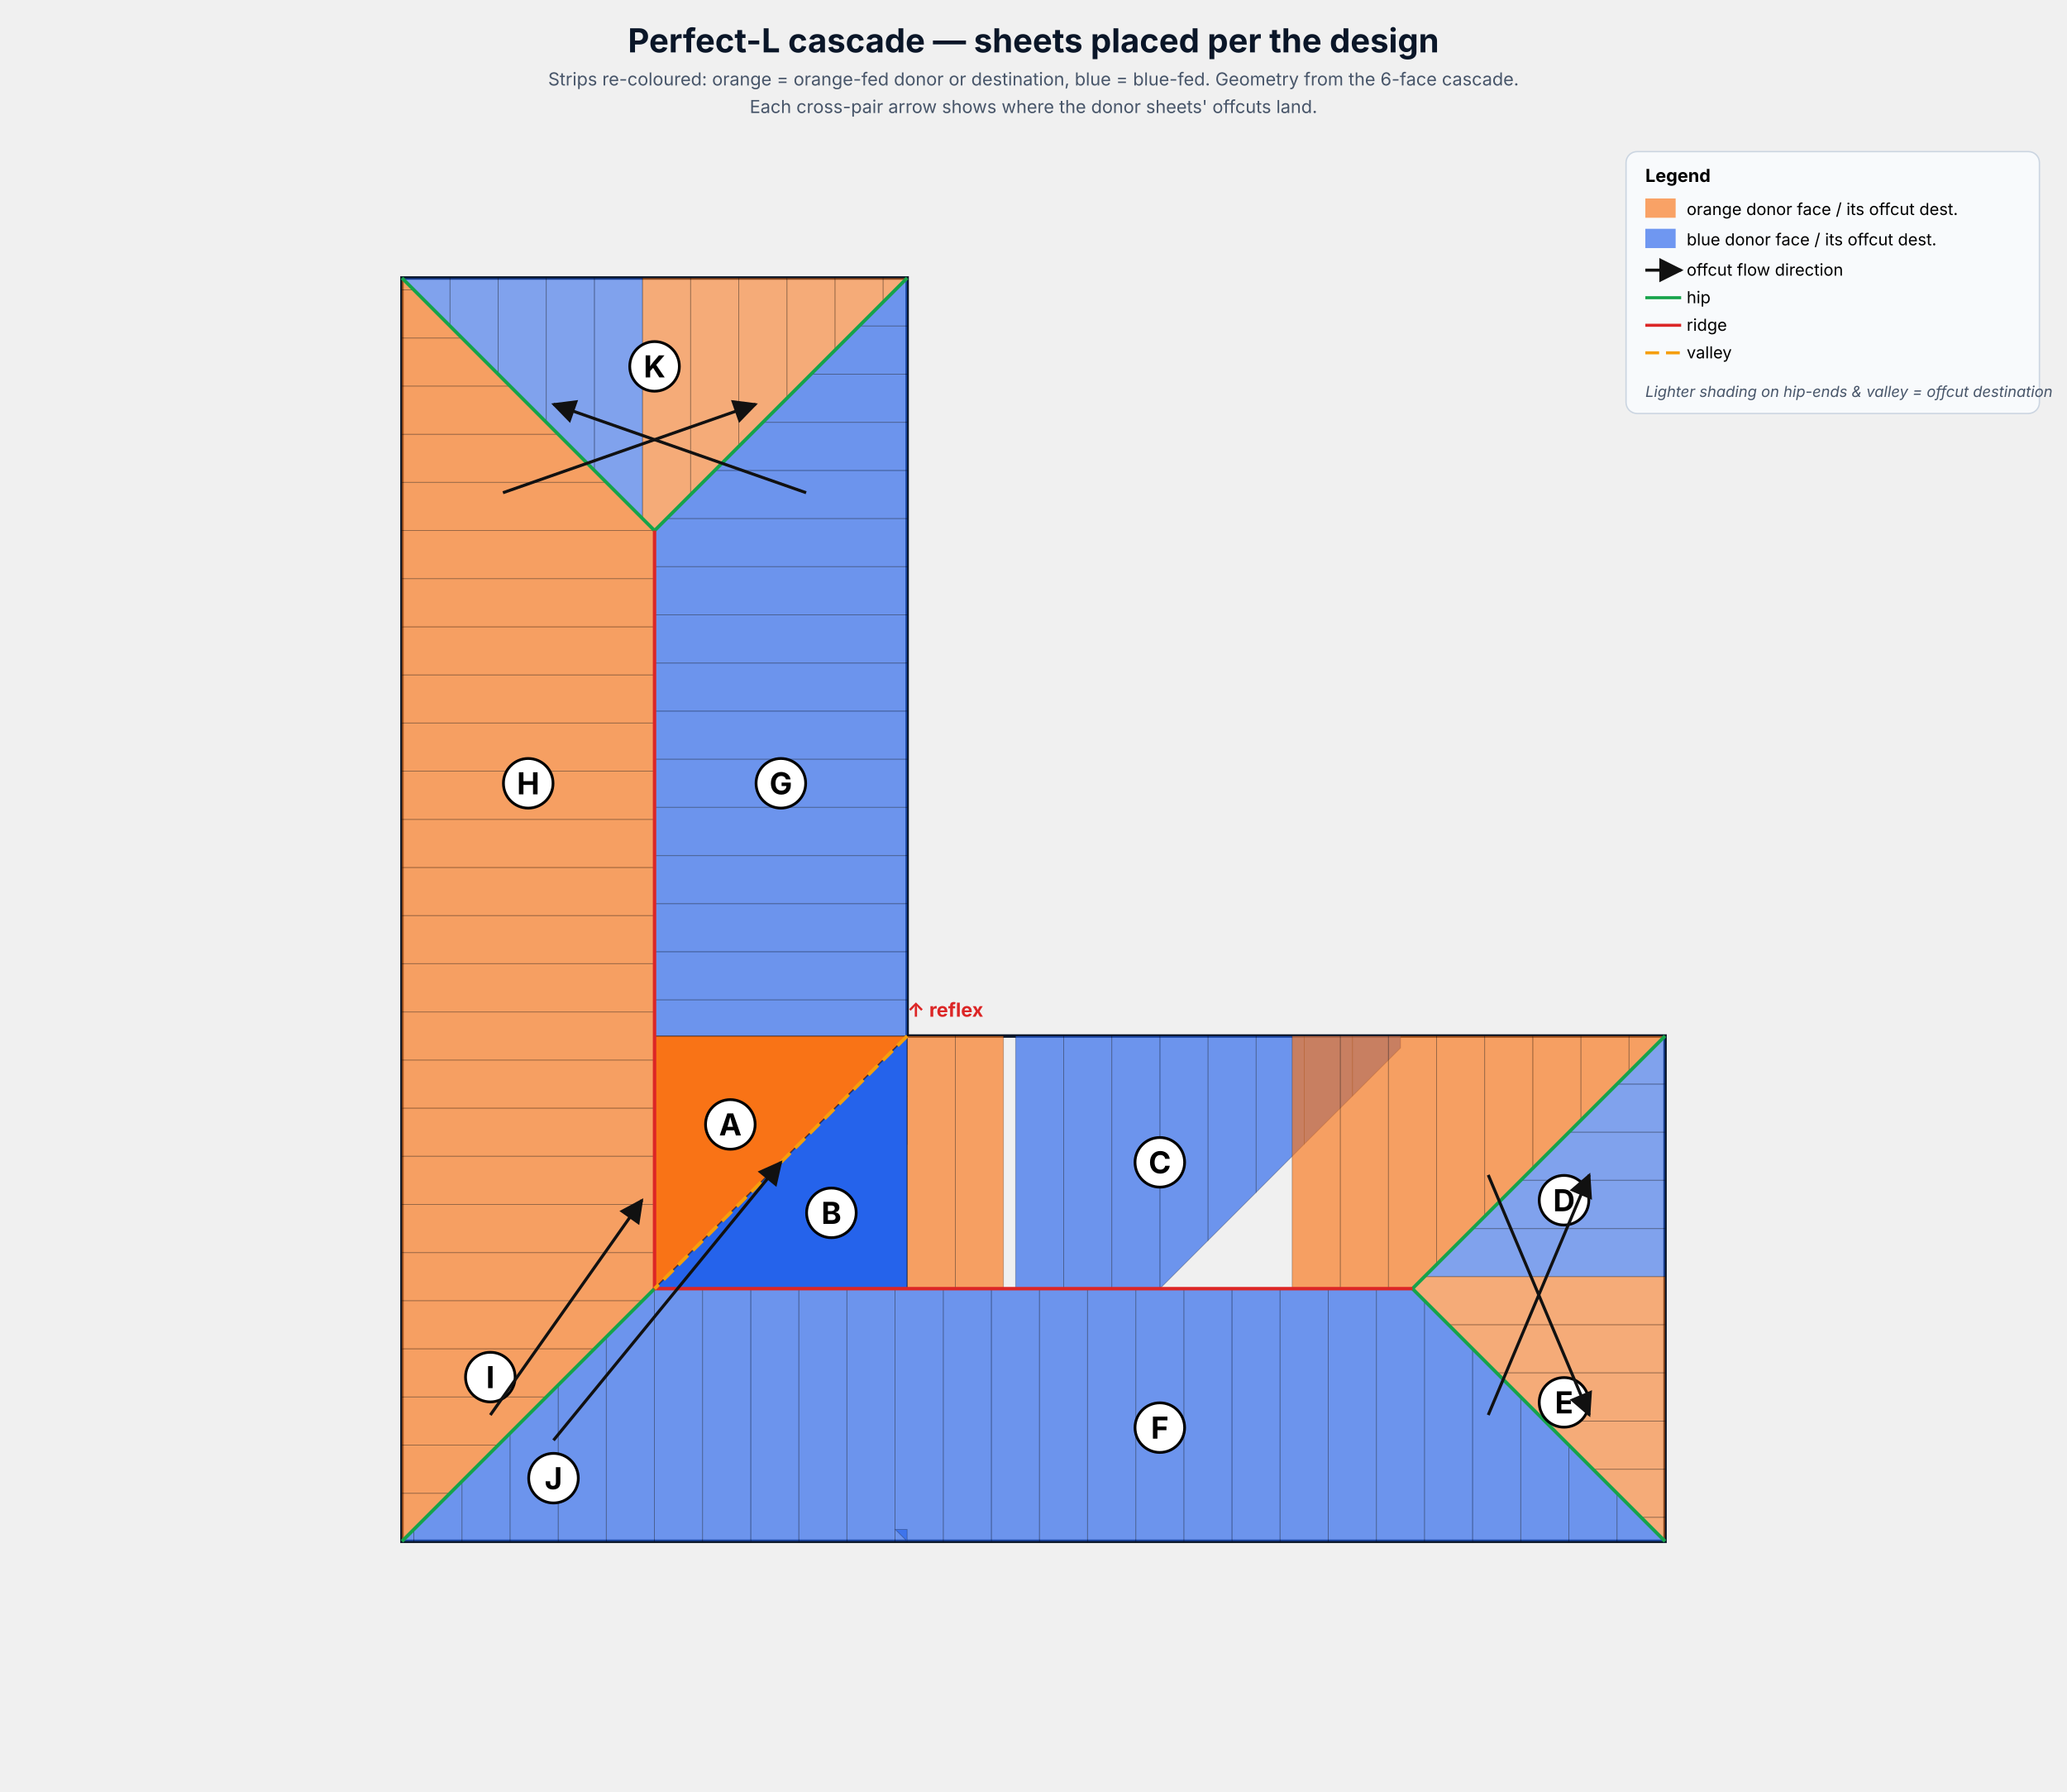
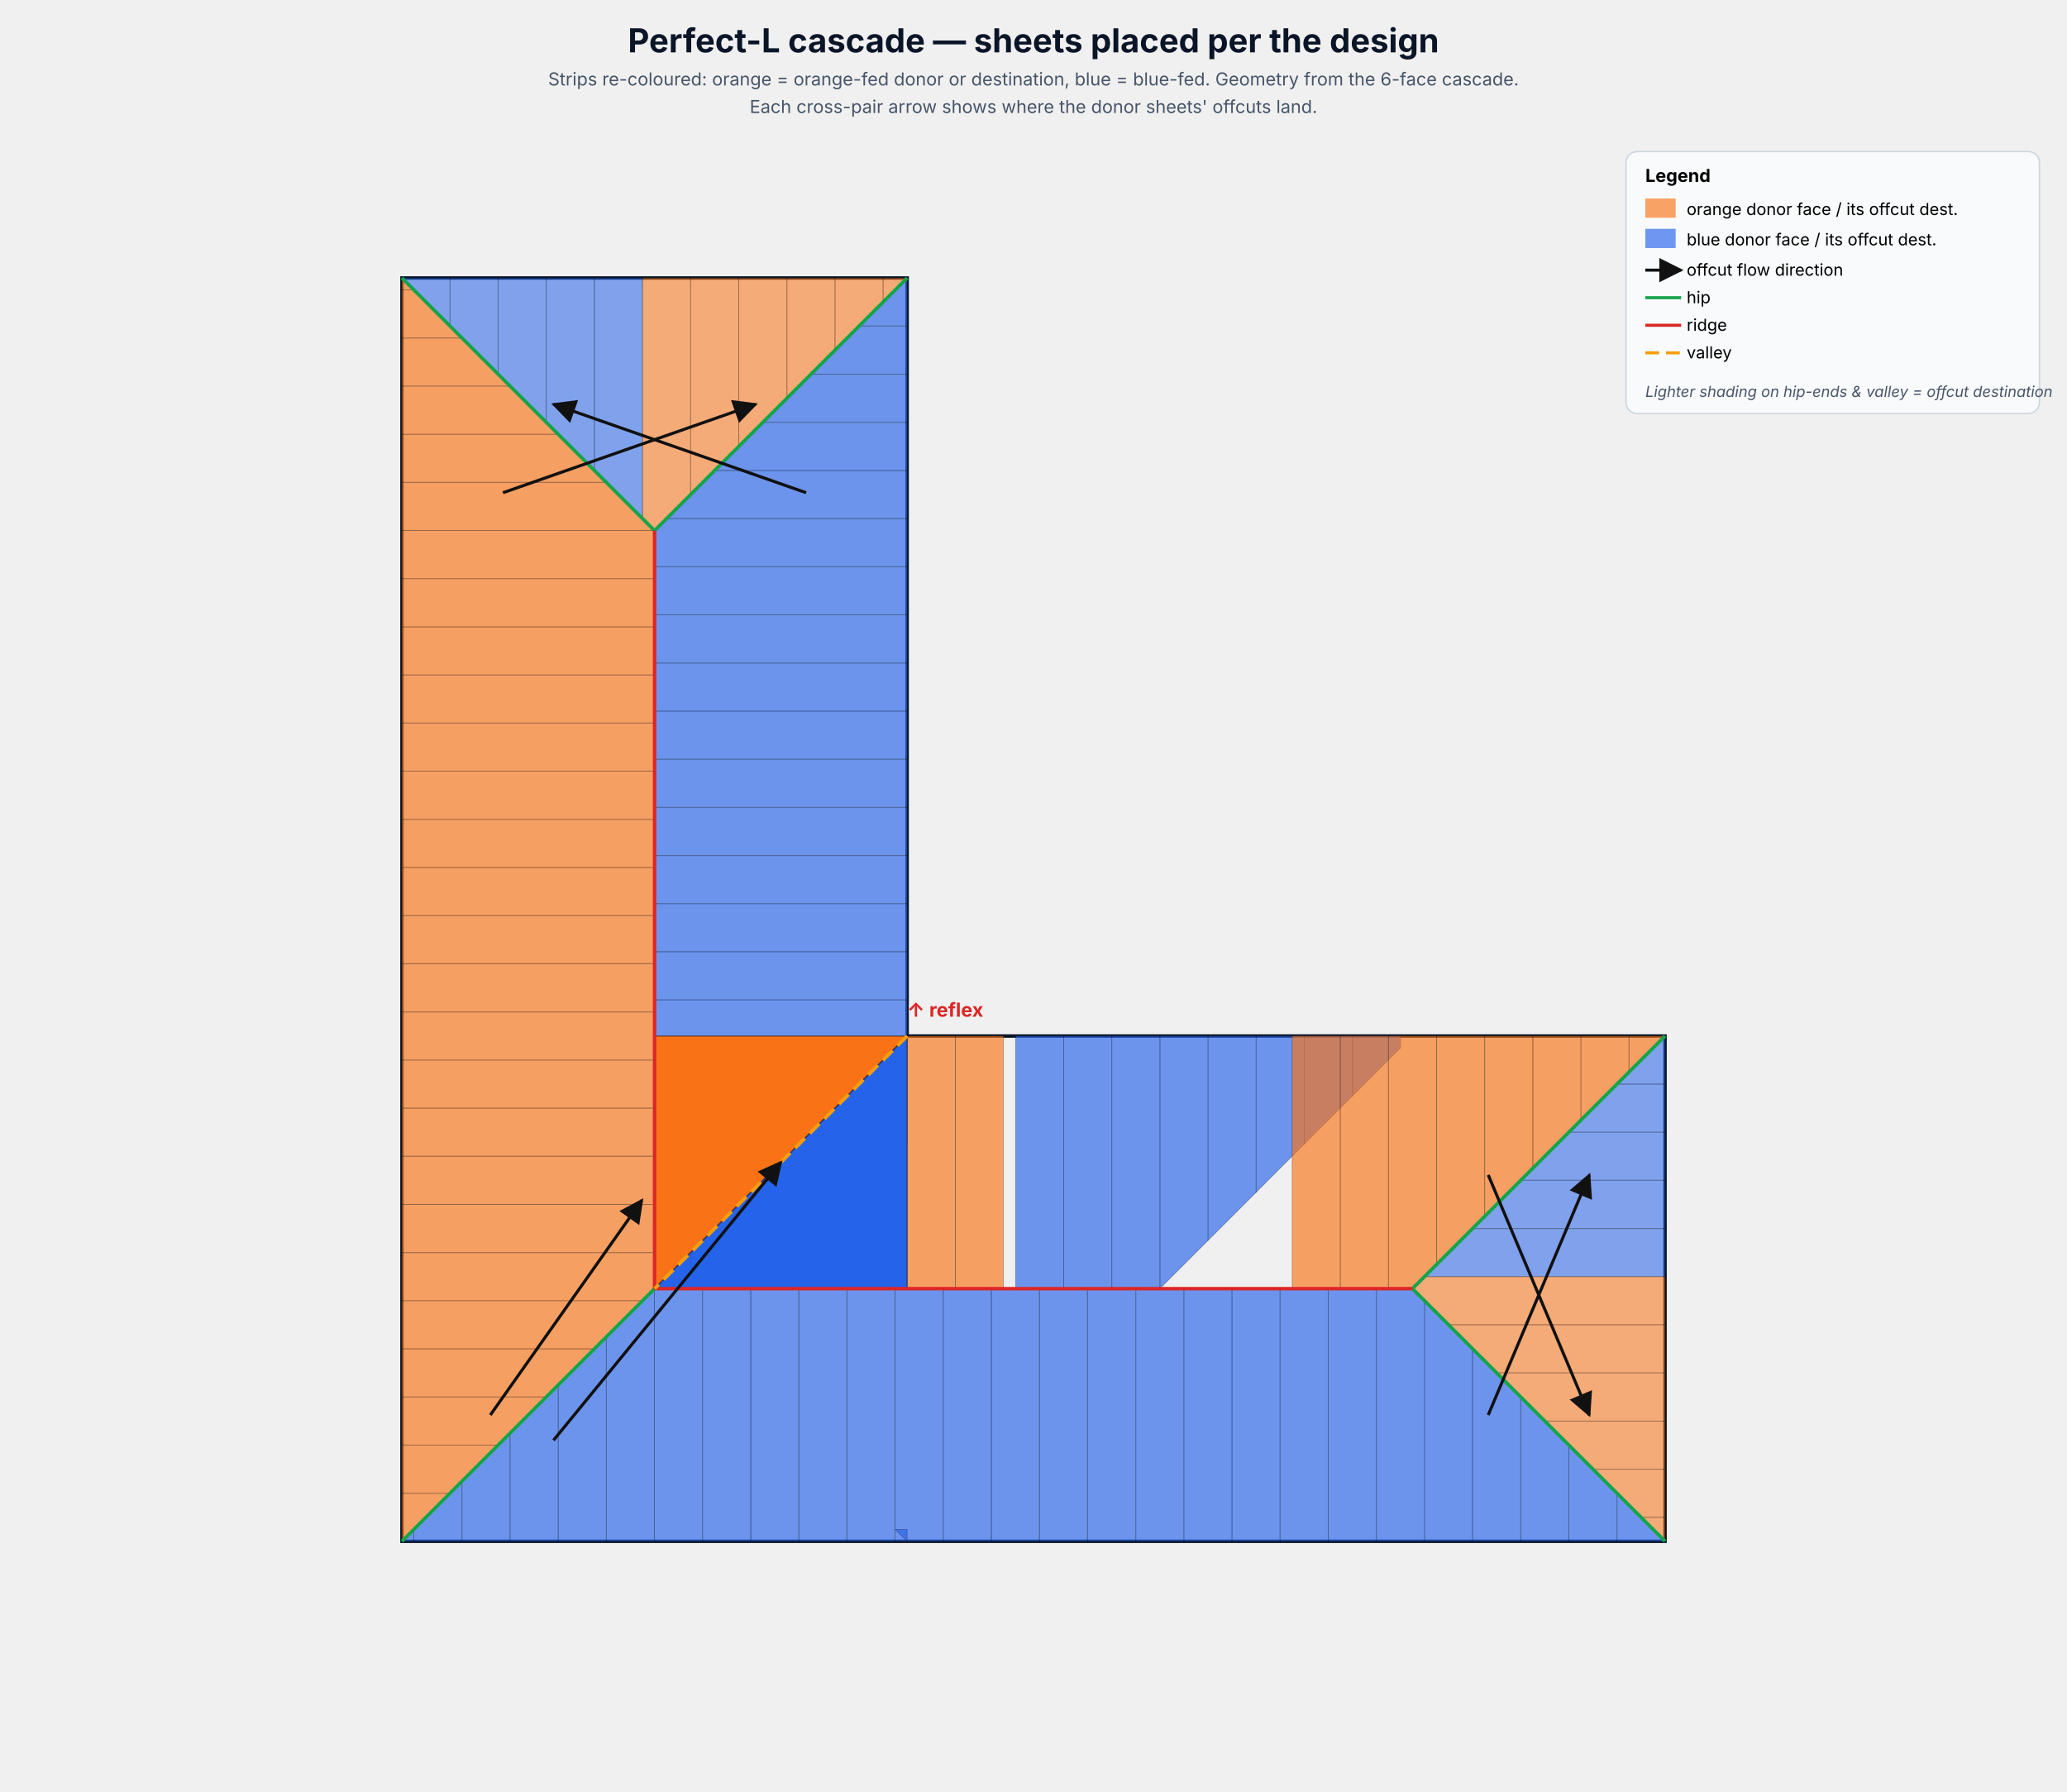
<svg xmlns="http://www.w3.org/2000/svg" width="1500" height="1300" viewBox="0 0 1500 1300" style="background:#fff;font-family:Inter,sans-serif">
  <defs>
    <marker id="arrow" viewBox="0 0 10 10" refX="9" refY="5" markerWidth="8" markerHeight="8" orient="auto">
      <path d="M 0 0 L 10 5 L 0 10 z" fill="#111" />
    </marker>
  </defs>
  <text x="750" y="38" text-anchor="middle" font-size="24" font-weight="700" fill="#0a1628">Perfect-L cascade — sheets placed per the design</text>
  <text x="750" y="62" text-anchor="middle" font-size="13" fill="#475569">Strips re-coloured: orange = orange-fed donor or destination, blue = blue-fed. Geometry from the 6-face cascade.</text>
  <text x="750" y="82" text-anchor="middle" font-size="13" fill="#475569">Each cross-pair arrow shows where the donor sheets' offcuts land.</text>
  <polygon points="291.7,201.7 658.3,201.7 658.3,751.7 1208.3,751.7 1208.3,1118.3 291.7,1118.3" fill="none" stroke="#0a1628" stroke-width="2.5" />
  <polygon points="1208.3,1118.3 1208.3,1118.3 1173.4,1118.3 1173.4,1083.4" fill="#2563eb" fill-opacity="0.65" stroke="rgba(0,0,0,0.25)" stroke-width="0.6" />
  <polygon points="1173.4,1083.4 1173.4,1118.3 1138.5,1118.3 1138.5,1048.5" fill="#2563eb" fill-opacity="0.65" stroke="rgba(0,0,0,0.25)" stroke-width="0.6" />
  <polygon points="1138.5,1048.5 1138.5,1118.3 1103.6,1118.3 1103.6,1013.6" fill="#2563eb" fill-opacity="0.65" stroke="rgba(0,0,0,0.25)" stroke-width="0.6" />
  <polygon points="1103.6,1013.6 1103.6,1118.3 1068.6,1118.3 1068.6,978.6" fill="#2563eb" fill-opacity="0.65" stroke="rgba(0,0,0,0.25)" stroke-width="0.6" />
  <polygon points="1068.6,978.6 1068.6,1118.3 1033.7,1118.3 1033.7,943.7" fill="#2563eb" fill-opacity="0.65" stroke="rgba(0,0,0,0.25)" stroke-width="0.6" />
  <polygon points="1025.0,935.0 1033.7,943.7 1033.7,1118.3 998.8,1118.3 998.8,935.0" fill="#2563eb" fill-opacity="0.65" stroke="rgba(0,0,0,0.25)" stroke-width="0.6" />
  <polygon points="998.8,935.0 998.8,1118.3 963.9,1118.3 963.9,935.0" fill="#2563eb" fill-opacity="0.65" stroke="rgba(0,0,0,0.25)" stroke-width="0.6" />
  <polygon points="963.9,935.0 963.9,1118.3 928.9,1118.3 928.9,935.0" fill="#2563eb" fill-opacity="0.65" stroke="rgba(0,0,0,0.25)" stroke-width="0.6" />
  <polygon points="928.9,935.0 928.9,1118.3 894.0,1118.3 894.0,935.0" fill="#2563eb" fill-opacity="0.65" stroke="rgba(0,0,0,0.25)" stroke-width="0.6" />
  <polygon points="894.0,935.0 894.0,1118.3 859.1,1118.3 859.1,935.0" fill="#2563eb" fill-opacity="0.65" stroke="rgba(0,0,0,0.25)" stroke-width="0.6" />
  <polygon points="859.1,935.0 859.1,1118.3 824.2,1118.3 824.2,935.0" fill="#2563eb" fill-opacity="0.65" stroke="rgba(0,0,0,0.25)" stroke-width="0.6" />
  <polygon points="824.2,935.0 824.2,1118.3 789.2,1118.3 789.2,935.0" fill="#2563eb" fill-opacity="0.65" stroke="rgba(0,0,0,0.25)" stroke-width="0.6" />
  <polygon points="789.2,935.0 789.2,1118.3 754.3,1118.3 754.3,935.0" fill="#2563eb" fill-opacity="0.65" stroke="rgba(0,0,0,0.25)" stroke-width="0.6" />
  <polygon points="754.3,935.0 754.3,1118.3 719.4,1118.3 719.4,935.0" fill="#2563eb" fill-opacity="0.65" stroke="rgba(0,0,0,0.25)" stroke-width="0.6" />
  <polygon points="719.4,935.0 719.4,1118.3 684.5,1118.3 684.5,935.0" fill="#2563eb" fill-opacity="0.65" stroke="rgba(0,0,0,0.25)" stroke-width="0.6" />
  <polygon points="684.5,935.0 684.5,1118.3 649.5,1118.3 649.5,935.0" fill="#2563eb" fill-opacity="0.65" stroke="rgba(0,0,0,0.25)" stroke-width="0.6" />
  <polygon points="649.5,935.0 649.5,1118.3 614.6,1118.3 614.6,935.0" fill="#2563eb" fill-opacity="0.65" stroke="rgba(0,0,0,0.25)" stroke-width="0.6" />
  <polygon points="614.6,935.0 614.6,1118.3 579.7,1118.3 579.7,935.0" fill="#2563eb" fill-opacity="0.65" stroke="rgba(0,0,0,0.25)" stroke-width="0.6" />
  <polygon points="579.7,935.0 579.7,1118.3 544.8,1118.3 544.8,935.0" fill="#2563eb" fill-opacity="0.65" stroke="rgba(0,0,0,0.25)" stroke-width="0.6" />
  <polygon points="544.8,935.0 544.8,1118.3 509.8,1118.3 509.8,935.0" fill="#2563eb" fill-opacity="0.65" stroke="rgba(0,0,0,0.25)" stroke-width="0.6" />
  <polygon points="509.8,935.0 509.8,1118.3 474.9,1118.3 474.9,935.1 475.0,935.0" fill="#2563eb" fill-opacity="0.65" stroke="rgba(0,0,0,0.25)" stroke-width="0.6" />
  <polygon points="474.9,935.1 474.9,1118.3 440.0,1118.3 440.0,970.0" fill="#2563eb" fill-opacity="0.65" stroke="rgba(0,0,0,0.25)" stroke-width="0.6" />
  <polygon points="440.0,970.0 440.0,1118.3 405.1,1118.3 405.1,1004.9" fill="#2563eb" fill-opacity="0.65" stroke="rgba(0,0,0,0.25)" stroke-width="0.6" />
  <polygon points="405.1,1004.9 405.1,1118.3 370.1,1118.3 370.1,1039.9" fill="#2563eb" fill-opacity="0.65" stroke="rgba(0,0,0,0.25)" stroke-width="0.6" />
  <polygon points="370.1,1039.9 370.1,1118.3 335.2,1118.3 335.2,1074.8" fill="#2563eb" fill-opacity="0.65" stroke="rgba(0,0,0,0.25)" stroke-width="0.6" />
  <polygon points="335.2,1074.8 335.2,1118.3 300.3,1118.3 300.3,1109.7" fill="#2563eb" fill-opacity="0.65" stroke="rgba(0,0,0,0.25)" stroke-width="0.6" />
  <polygon points="300.3,1109.7 300.3,1118.3 291.7,1118.3 291.7,1118.3" fill="#2563eb" fill-opacity="0.65" stroke="rgba(0,0,0,0.25)" stroke-width="0.6" />
  <polygon points="291.7,1118.3 291.7,1118.3 291.7,1083.4 326.6,1083.4" fill="#f97316" fill-opacity="0.65" stroke="rgba(0,0,0,0.25)" stroke-width="0.6" />
  <polygon points="326.6,1083.4 291.7,1083.4 291.7,1048.5 361.5,1048.5" fill="#f97316" fill-opacity="0.65" stroke="rgba(0,0,0,0.25)" stroke-width="0.6" />
  <polygon points="361.5,1048.5 291.7,1048.5 291.7,1013.6 396.4,1013.6" fill="#f97316" fill-opacity="0.65" stroke="rgba(0,0,0,0.25)" stroke-width="0.6" />
  <polygon points="396.4,1013.6 291.7,1013.6 291.7,978.6 431.4,978.6" fill="#f97316" fill-opacity="0.65" stroke="rgba(0,0,0,0.25)" stroke-width="0.6" />
  <polygon points="431.4,978.6 291.7,978.6 291.7,943.7 466.3,943.7" fill="#f97316" fill-opacity="0.65" stroke="rgba(0,0,0,0.25)" stroke-width="0.6" />
  <polygon points="475.0,935.0 466.3,943.7 291.7,943.7 291.7,908.8 475.0,908.8" fill="#f97316" fill-opacity="0.65" stroke="rgba(0,0,0,0.25)" stroke-width="0.6" />
  <polygon points="475.0,908.8 291.7,908.8 291.7,873.9 475.0,873.9" fill="#f97316" fill-opacity="0.65" stroke="rgba(0,0,0,0.25)" stroke-width="0.6" />
  <polygon points="475.0,873.9 291.7,873.9 291.7,838.9 475.0,838.9" fill="#f97316" fill-opacity="0.65" stroke="rgba(0,0,0,0.25)" stroke-width="0.6" />
  <polygon points="475.0,838.9 291.7,838.9 291.7,804.0 475.0,804.0" fill="#f97316" fill-opacity="0.65" stroke="rgba(0,0,0,0.25)" stroke-width="0.6" />
  <polygon points="475.0,804.0 291.7,804.0 291.7,769.1 475.0,769.1" fill="#f97316" fill-opacity="0.65" stroke="rgba(0,0,0,0.25)" stroke-width="0.6" />
  <polygon points="475.0,769.1 291.7,769.1 291.7,734.2 475.0,734.2" fill="#f97316" fill-opacity="0.65" stroke="rgba(0,0,0,0.25)" stroke-width="0.6" />
  <polygon points="475.0,734.2 291.7,734.2 291.7,699.2 475.0,699.2" fill="#f97316" fill-opacity="0.65" stroke="rgba(0,0,0,0.25)" stroke-width="0.6" />
  <polygon points="475.0,699.2 291.7,699.2 291.7,664.3 475.0,664.3" fill="#f97316" fill-opacity="0.65" stroke="rgba(0,0,0,0.25)" stroke-width="0.6" />
  <polygon points="475.0,664.3 291.7,664.3 291.7,629.4 475.0,629.4" fill="#f97316" fill-opacity="0.65" stroke="rgba(0,0,0,0.25)" stroke-width="0.6" />
  <polygon points="475.0,629.4 291.7,629.4 291.7,594.5 475.0,594.5" fill="#f97316" fill-opacity="0.65" stroke="rgba(0,0,0,0.25)" stroke-width="0.6" />
  <polygon points="475.0,594.5 291.7,594.5 291.7,559.5 475.0,559.5" fill="#f97316" fill-opacity="0.65" stroke="rgba(0,0,0,0.25)" stroke-width="0.6" />
  <polygon points="475.0,559.5 291.7,559.5 291.7,524.6 475.0,524.6" fill="#f97316" fill-opacity="0.65" stroke="rgba(0,0,0,0.25)" stroke-width="0.6" />
  <polygon points="475.0,524.6 291.7,524.6 291.7,489.7 475.0,489.7" fill="#f97316" fill-opacity="0.65" stroke="rgba(0,0,0,0.25)" stroke-width="0.6" />
  <polygon points="475.0,489.7 291.7,489.7 291.7,454.8 475.0,454.8" fill="#f97316" fill-opacity="0.65" stroke="rgba(0,0,0,0.25)" stroke-width="0.6" />
  <polygon points="475.0,454.8 291.7,454.8 291.7,419.8 475.0,419.8" fill="#f97316" fill-opacity="0.65" stroke="rgba(0,0,0,0.25)" stroke-width="0.6" />
  <polygon points="475.0,419.8 291.7,419.8 291.7,384.9 474.9,384.9 475.0,385.0" fill="#f97316" fill-opacity="0.65" stroke="rgba(0,0,0,0.25)" stroke-width="0.6" />
  <polygon points="474.9,384.9 291.7,384.9 291.7,350.0 440.0,350.0" fill="#f97316" fill-opacity="0.65" stroke="rgba(0,0,0,0.25)" stroke-width="0.6" />
  <polygon points="440.0,350.0 291.7,350.0 291.7,315.1 405.1,315.1" fill="#f97316" fill-opacity="0.65" stroke="rgba(0,0,0,0.25)" stroke-width="0.6" />
  <polygon points="405.1,315.1 291.7,315.1 291.7,280.1 370.1,280.1" fill="#f97316" fill-opacity="0.65" stroke="rgba(0,0,0,0.25)" stroke-width="0.6" />
  <polygon points="370.1,280.1 291.7,280.1 291.7,245.2 335.2,245.2" fill="#f97316" fill-opacity="0.65" stroke="rgba(0,0,0,0.25)" stroke-width="0.6" />
  <polygon points="335.2,245.2 291.7,245.2 291.7,210.3 300.3,210.3" fill="#f97316" fill-opacity="0.65" stroke="rgba(0,0,0,0.25)" stroke-width="0.6" />
  <polygon points="300.3,210.3 291.7,210.3 291.7,201.7 291.7,201.7" fill="#f97316" fill-opacity="0.65" stroke="rgba(0,0,0,0.25)" stroke-width="0.6" />
  <polygon points="658.3,201.7 658.3,201.7 658.3,236.6 623.4,236.6" fill="#2563eb" fill-opacity="0.65" stroke="rgba(0,0,0,0.25)" stroke-width="0.6" />
  <polygon points="623.4,236.6 658.3,236.6 658.3,271.5 588.5,271.5" fill="#2563eb" fill-opacity="0.65" stroke="rgba(0,0,0,0.25)" stroke-width="0.6" />
  <polygon points="588.5,271.5 658.3,271.5 658.3,306.4 553.6,306.4" fill="#2563eb" fill-opacity="0.65" stroke="rgba(0,0,0,0.25)" stroke-width="0.6" />
  <polygon points="553.6,306.4 658.3,306.4 658.3,341.4 518.6,341.4" fill="#2563eb" fill-opacity="0.65" stroke="rgba(0,0,0,0.25)" stroke-width="0.6" />
  <polygon points="518.6,341.4 658.3,341.4 658.3,376.3 483.7,376.3" fill="#2563eb" fill-opacity="0.65" stroke="rgba(0,0,0,0.25)" stroke-width="0.6" />
  <polygon points="475.0,385.0 483.7,376.3 658.3,376.3 658.3,411.2 475.0,411.2" fill="#2563eb" fill-opacity="0.65" stroke="rgba(0,0,0,0.25)" stroke-width="0.6" />
  <polygon points="475.0,411.2 658.3,411.2 658.3,446.1 475.0,446.1" fill="#2563eb" fill-opacity="0.65" stroke="rgba(0,0,0,0.25)" stroke-width="0.6" />
  <polygon points="475.0,446.1 658.3,446.1 658.3,481.1 475.0,481.1" fill="#2563eb" fill-opacity="0.65" stroke="rgba(0,0,0,0.25)" stroke-width="0.6" />
  <polygon points="475.0,481.1 658.3,481.1 658.3,516.0 475.0,516.0" fill="#2563eb" fill-opacity="0.65" stroke="rgba(0,0,0,0.25)" stroke-width="0.6" />
  <polygon points="475.0,516.0 658.3,516.0 658.3,550.9 475.0,550.9" fill="#2563eb" fill-opacity="0.65" stroke="rgba(0,0,0,0.25)" stroke-width="0.6" />
  <polygon points="475.0,550.9 658.3,550.9 658.3,585.8 475.0,585.8" fill="#2563eb" fill-opacity="0.65" stroke="rgba(0,0,0,0.25)" stroke-width="0.6" />
  <polygon points="475.0,585.8 658.3,585.8 658.3,620.8 475.0,620.8" fill="#2563eb" fill-opacity="0.65" stroke="rgba(0,0,0,0.25)" stroke-width="0.6" />
  <polygon points="475.0,620.8 658.3,620.8 658.3,655.7 475.0,655.7" fill="#2563eb" fill-opacity="0.65" stroke="rgba(0,0,0,0.25)" stroke-width="0.6" />
  <polygon points="475.0,655.7 658.3,655.7 658.3,690.6 475.0,690.6" fill="#2563eb" fill-opacity="0.65" stroke="rgba(0,0,0,0.25)" stroke-width="0.6" />
  <polygon points="475.0,690.6 658.3,690.6 658.3,725.5 475.0,725.5" fill="#2563eb" fill-opacity="0.65" stroke="rgba(0,0,0,0.25)" stroke-width="0.6" />
  <polygon points="475.0,725.5 658.3,725.5 658.3,760.5 475.0,760.5" fill="#2563eb" fill-opacity="0.65" stroke="rgba(0,0,0,0.25)" stroke-width="0.6" />
  <polygon points="475.0,760.5 658.3,760.5 658.3,795.4 475.0,795.4" fill="#2563eb" fill-opacity="0.65" stroke="rgba(0,0,0,0.25)" stroke-width="0.6" />
  <polygon points="475.0,795.4 658.3,795.4 658.3,830.3 475.0,830.3" fill="#2563eb" fill-opacity="0.65" stroke="rgba(0,0,0,0.25)" stroke-width="0.6" />
  <polygon points="737.0,935.0 737.0,751.7 771.9,751.7 771.9,935.0" fill="#2563eb" fill-opacity="0.65" stroke="rgba(0,0,0,0.25)" stroke-width="0.6" />
  <polygon points="771.9,935.0 771.9,751.7 806.8,751.7 806.8,935.0" fill="#2563eb" fill-opacity="0.65" stroke="rgba(0,0,0,0.25)" stroke-width="0.6" />
  <polygon points="806.8,935.0 806.8,751.7 841.8,751.7 841.8,934.9 841.7,935.0" fill="#2563eb" fill-opacity="0.65" stroke="rgba(0,0,0,0.25)" stroke-width="0.6" />
  <polygon points="841.8,934.9 841.8,751.7 876.7,751.7 876.7,900.0" fill="#2563eb" fill-opacity="0.65" stroke="rgba(0,0,0,0.25)" stroke-width="0.6" />
  <polygon points="876.7,900.0 876.7,751.7 911.6,751.7 911.6,865.1" fill="#2563eb" fill-opacity="0.65" stroke="rgba(0,0,0,0.25)" stroke-width="0.6" />
  <polygon points="911.6,865.1 911.6,751.7 946.5,751.7 946.5,830.1" fill="#2563eb" fill-opacity="0.65" stroke="rgba(0,0,0,0.25)" stroke-width="0.6" />
  <polygon points="946.5,830.1 946.5,751.7 981.5,751.7 981.5,795.2" fill="#2563eb" fill-opacity="0.65" stroke="rgba(0,0,0,0.25)" stroke-width="0.6" />
  <polygon points="981.5,795.2 981.5,751.7 1016.4,751.7 1016.4,760.3" fill="#2563eb" fill-opacity="0.65" stroke="rgba(0,0,0,0.25)" stroke-width="0.6" />
  <polygon points="649.7,1109.7 658.3,1109.7 658.3,1118.3 658.3,1118.3" fill="#2563eb" fill-opacity="0.65" stroke="rgba(0,0,0,0.25)" stroke-width="0.6" />
  <polygon points="658.3,935.0 658.3,751.7 693.3,751.7 693.3,935.0" fill="#f97316" fill-opacity="0.65" stroke="rgba(0,0,0,0.25)" stroke-width="0.6" />
  <polygon points="693.3,935.0 693.3,751.7 728.2,751.7 728.2,935.0" fill="#f97316" fill-opacity="0.65" stroke="rgba(0,0,0,0.25)" stroke-width="0.6" />
  <polygon points="937.7,935.0 937.7,751.7 972.7,751.7 972.7,935.0" fill="#f97316" fill-opacity="0.65" stroke="rgba(0,0,0,0.25)" stroke-width="0.6" />
  <polygon points="972.7,935.0 972.7,751.7 1007.6,751.7 1007.6,935.0" fill="#f97316" fill-opacity="0.65" stroke="rgba(0,0,0,0.25)" stroke-width="0.6" />
  <polygon points="1007.6,935.0 1007.6,751.7 1042.5,751.7 1042.5,917.5 1025.0,935.0" fill="#f97316" fill-opacity="0.65" stroke="rgba(0,0,0,0.25)" stroke-width="0.6" />
  <polygon points="1042.5,917.5 1042.5,751.7 1077.4,751.7 1077.4,882.6" fill="#f97316" fill-opacity="0.65" stroke="rgba(0,0,0,0.25)" stroke-width="0.6" />
  <polygon points="1077.4,882.6 1077.4,751.7 1112.4,751.7 1112.4,847.6" fill="#f97316" fill-opacity="0.65" stroke="rgba(0,0,0,0.25)" stroke-width="0.6" />
  <polygon points="1112.4,847.6 1112.4,751.7 1147.3,751.7 1147.3,812.7" fill="#f97316" fill-opacity="0.65" stroke="rgba(0,0,0,0.25)" stroke-width="0.6" />
  <polygon points="1147.3,812.7 1147.3,751.7 1182.2,751.7 1182.2,777.8" fill="#f97316" fill-opacity="0.65" stroke="rgba(0,0,0,0.25)" stroke-width="0.6" />
  <polygon points="1182.2,777.8 1182.2,751.7 1208.3,751.7 1208.3,751.7" fill="#f97316" fill-opacity="0.65" stroke="rgba(0,0,0,0.25)" stroke-width="0.6" />
  <polygon points="291.7,201.7 291.7,201.7 326.6,201.7 326.6,236.6" fill="#2563eb" fill-opacity="0.55" stroke="rgba(0,0,0,0.25)" stroke-width="0.6" />
  <polygon points="326.6,236.6 326.6,201.7 361.5,201.7 361.5,271.5" fill="#2563eb" fill-opacity="0.55" stroke="rgba(0,0,0,0.25)" stroke-width="0.6" />
  <polygon points="361.5,271.5 361.5,201.7 396.4,201.7 396.4,306.4" fill="#2563eb" fill-opacity="0.55" stroke="rgba(0,0,0,0.25)" stroke-width="0.6" />
  <polygon points="396.4,306.4 396.4,201.7 431.4,201.7 431.4,341.4" fill="#2563eb" fill-opacity="0.55" stroke="rgba(0,0,0,0.25)" stroke-width="0.6" />
  <polygon points="431.4,341.4 431.4,201.7 466.3,201.7 466.3,376.3" fill="#2563eb" fill-opacity="0.55" stroke="rgba(0,0,0,0.25)" stroke-width="0.6" />
  <polygon points="466.3,376.3 466.3,201.7 501.2,201.7 501.2,358.8 475.0,385.0" fill="#f97316" fill-opacity="0.55" stroke="rgba(0,0,0,0.25)" stroke-width="0.6" />
  <polygon points="501.2,358.8 501.2,201.7 536.1,201.7 536.1,323.9" fill="#f97316" fill-opacity="0.55" stroke="rgba(0,0,0,0.25)" stroke-width="0.6" />
  <polygon points="536.1,323.9 536.1,201.7 571.1,201.7 571.1,288.9" fill="#f97316" fill-opacity="0.55" stroke="rgba(0,0,0,0.25)" stroke-width="0.6" />
  <polygon points="571.1,288.9 571.1,201.7 606.0,201.7 606.0,254.0" fill="#f97316" fill-opacity="0.55" stroke="rgba(0,0,0,0.25)" stroke-width="0.6" />
  <polygon points="606.0,254.0 606.0,201.7 640.9,201.7 640.9,219.1" fill="#f97316" fill-opacity="0.55" stroke="rgba(0,0,0,0.25)" stroke-width="0.6" />
  <polygon points="640.9,219.1 640.9,201.7 658.3,201.7 658.3,201.7" fill="#f97316" fill-opacity="0.55" stroke="rgba(0,0,0,0.25)" stroke-width="0.6" />
  <polygon points="1208.3,751.7 1208.3,751.7 1208.3,786.6 1173.4,786.6" fill="#2563eb" fill-opacity="0.55" stroke="rgba(0,0,0,0.25)" stroke-width="0.6" />
  <polygon points="1173.4,786.6 1208.3,786.6 1208.3,821.5 1138.5,821.5" fill="#2563eb" fill-opacity="0.55" stroke="rgba(0,0,0,0.25)" stroke-width="0.6" />
  <polygon points="1138.5,821.5 1208.3,821.5 1208.3,856.4 1103.6,856.4" fill="#2563eb" fill-opacity="0.55" stroke="rgba(0,0,0,0.25)" stroke-width="0.6" />
  <polygon points="1103.6,856.4 1208.3,856.4 1208.3,891.4 1068.6,891.4" fill="#2563eb" fill-opacity="0.55" stroke="rgba(0,0,0,0.25)" stroke-width="0.6" />
  <polygon points="1068.6,891.4 1208.3,891.4 1208.3,926.3 1033.7,926.3" fill="#2563eb" fill-opacity="0.55" stroke="rgba(0,0,0,0.25)" stroke-width="0.6" />
  <polygon points="1033.7,926.3 1208.3,926.3 1208.3,961.2 1051.2,961.2 1025.0,935.0" fill="#f97316" fill-opacity="0.55" stroke="rgba(0,0,0,0.25)" stroke-width="0.6" />
  <polygon points="1051.2,961.2 1208.3,961.2 1208.3,996.1 1086.1,996.1" fill="#f97316" fill-opacity="0.55" stroke="rgba(0,0,0,0.25)" stroke-width="0.6" />
  <polygon points="1086.1,996.1 1208.3,996.1 1208.3,1031.1 1121.1,1031.1" fill="#f97316" fill-opacity="0.55" stroke="rgba(0,0,0,0.25)" stroke-width="0.6" />
  <polygon points="1121.1,1031.1 1208.3,1031.1 1208.3,1066.0 1156.0,1066.0" fill="#f97316" fill-opacity="0.55" stroke="rgba(0,0,0,0.25)" stroke-width="0.6" />
  <polygon points="1156.0,1066.0 1208.3,1066.0 1208.3,1100.9 1190.9,1100.9" fill="#f97316" fill-opacity="0.55" stroke="rgba(0,0,0,0.25)" stroke-width="0.6" />
  <polygon points="1190.9,1100.9 1208.3,1100.9 1208.3,1118.3 1208.3,1118.3" fill="#f97316" fill-opacity="0.55" stroke="rgba(0,0,0,0.25)" stroke-width="0.6" />
  <polygon points="658.3,751.7 475.0,751.7 475.0,935.0" fill="#f97316" fill-opacity="1" stroke="rgba(0,0,0,0.4)" stroke-width="1" />
  <polygon points="658.3,751.7 658.3,935.0 475.0,935.0" fill="#2563eb" fill-opacity="1" stroke="rgba(0,0,0,0.4)" stroke-width="1" />
  <line x1="291.667" y1="201.667" x2="475" y2="385" stroke="#16a34a" stroke-width="2.5" />
  <line x1="658.333" y1="201.667" x2="475" y2="385" stroke="#16a34a" stroke-width="2.5" />
  <line x1="1208.333" y1="751.667" x2="1025" y2="935" stroke="#16a34a" stroke-width="2.5" />
  <line x1="1208.333" y1="1118.333" x2="1025" y2="935" stroke="#16a34a" stroke-width="2.5" />
  <line x1="291.667" y1="1118.333" x2="475" y2="935" stroke="#16a34a" stroke-width="2.5" />
  <line x1="475" y1="385" x2="475" y2="935" stroke="#dc2626" stroke-width="2.5" />
  <line x1="475" y1="935" x2="1025" y2="935" stroke="#dc2626" stroke-width="2.5" />
  <line x1="658.333" y1="751.667" x2="475" y2="935" stroke="#f59e0b" stroke-width="2.5" stroke-dasharray="10,5" />
-   <g font-family="Inter,sans-serif" font-weight="700" font-size="22">
-     <circle cx="530" cy="815.833" r="18" fill="#fff" stroke="#000" stroke-width="2" />
-     <text x="530" y="823.833" text-anchor="middle" fill="#000">A</text>
-     <circle cx="603.333" cy="880" r="18" fill="#fff" stroke="#000" stroke-width="2" />
-     <text x="603.333" y="888" text-anchor="middle" fill="#000">B</text>
-     <circle cx="841.667" cy="843.333" r="18" fill="#fff" stroke="#000" stroke-width="2" />
-     <text x="841.667" y="851.333" text-anchor="middle" fill="#000">C</text>
-     <circle cx="1135" cy="870.833" r="18" fill="#fff" stroke="#000" stroke-width="2" />
-     <text x="1135" y="878.833" text-anchor="middle" fill="#000">D</text>
-     <circle cx="1135" cy="1017.5" r="18" fill="#fff" stroke="#000" stroke-width="2" />
-     <text x="1135" y="1025.5" text-anchor="middle" fill="#000">E</text>
-     <circle cx="841.667" cy="1035.833" r="18" fill="#fff" stroke="#000" stroke-width="2" />
-     <text x="841.667" y="1043.833" text-anchor="middle" fill="#000">F</text>
-     <circle cx="566.667" cy="568.333" r="18" fill="#fff" stroke="#000" stroke-width="2" />
-     <text x="566.667" y="576.333" text-anchor="middle" fill="#000">G</text>
-     <circle cx="383.333" cy="568.333" r="18" fill="#fff" stroke="#000" stroke-width="2" />
-     <text x="383.333" y="576.333" text-anchor="middle" fill="#000">H</text>
-     <circle cx="355.833" cy="999.167" r="18" fill="#fff" stroke="#000" stroke-width="2" />
-     <text x="355.833" y="1007.167" text-anchor="middle" fill="#000">I</text>
-     <circle cx="401.667" cy="1072.5" r="18" fill="#fff" stroke="#000" stroke-width="2" />
-     <text x="401.667" y="1080.5" text-anchor="middle" fill="#000">J</text>
-     <circle cx="475" cy="265.833" r="18" fill="#fff" stroke="#000" stroke-width="2" />
-     <text x="475" y="273.833" text-anchor="middle" fill="#000">K</text>
-   </g>
  <line x1="365" y1="357.5" x2="548.333" y2="293.333" stroke="#111" stroke-width="2.2" marker-end="url(#arrow)" />
  <line x1="585" y1="357.5" x2="401.667" y2="293.333" stroke="#111" stroke-width="2.2" marker-end="url(#arrow)" />
  <line x1="1080" y1="852.5" x2="1153.333" y2="1026.667" stroke="#111" stroke-width="2.2" marker-end="url(#arrow)" />
  <line x1="1080" y1="1026.667" x2="1153.333" y2="852.5" stroke="#111" stroke-width="2.2" marker-end="url(#arrow)" />
  <line x1="401.667" y1="1045" x2="566.667" y2="843.333" stroke="#111" stroke-width="2.2" marker-end="url(#arrow)" />
  <line x1="355.833" y1="1026.667" x2="465.833" y2="870.833" stroke="#111" stroke-width="2.2" marker-end="url(#arrow)" />
  <text x="658.333" y="737.667" font-size="14" font-weight="700" fill="#dc2626" text-anchor="start">↑ reflex</text>
  <g transform="translate(1180, 110)">
    <rect x="0" y="0" width="300" height="190" fill="#f8fafc" stroke="#cbd5e1" rx="8" />
    <text x="14" y="22" font-size="13" font-weight="700">Legend</text>
    <rect x="14" y="34" width="22" height="14" fill="#f97316" fill-opacity="0.65" />
    <text x="44" y="46" font-size="12">orange donor face / its offcut dest.</text>
    <rect x="14" y="56" width="22" height="14" fill="#2563eb" fill-opacity="0.65" />
    <text x="44" y="68" font-size="12">blue donor face / its offcut dest.</text>
    <line x1="14" y1="86" x2="40" y2="86" stroke="#111" stroke-width="2.2" marker-end="url(#arrow)" />
    <text x="44" y="90" font-size="12">offcut flow direction</text>
    <line x1="14" y1="106" x2="40" y2="106" stroke="#16a34a" stroke-width="2.2" />
    <text x="44" y="110" font-size="12">hip</text>
    <line x1="14" y1="126" x2="40" y2="126" stroke="#dc2626" stroke-width="2.2" />
    <text x="44" y="130" font-size="12">ridge</text>
    <line x1="14" y1="146" x2="40" y2="146" stroke="#f59e0b" stroke-width="2.2" stroke-dasharray="10,5" />
    <text x="44" y="150" font-size="12">valley</text>
    <text x="14" y="178" font-size="11" font-style="italic" fill="#475569">Lighter shading on hip-ends &amp; valley = offcut destination</text>
  </g>
</svg>
